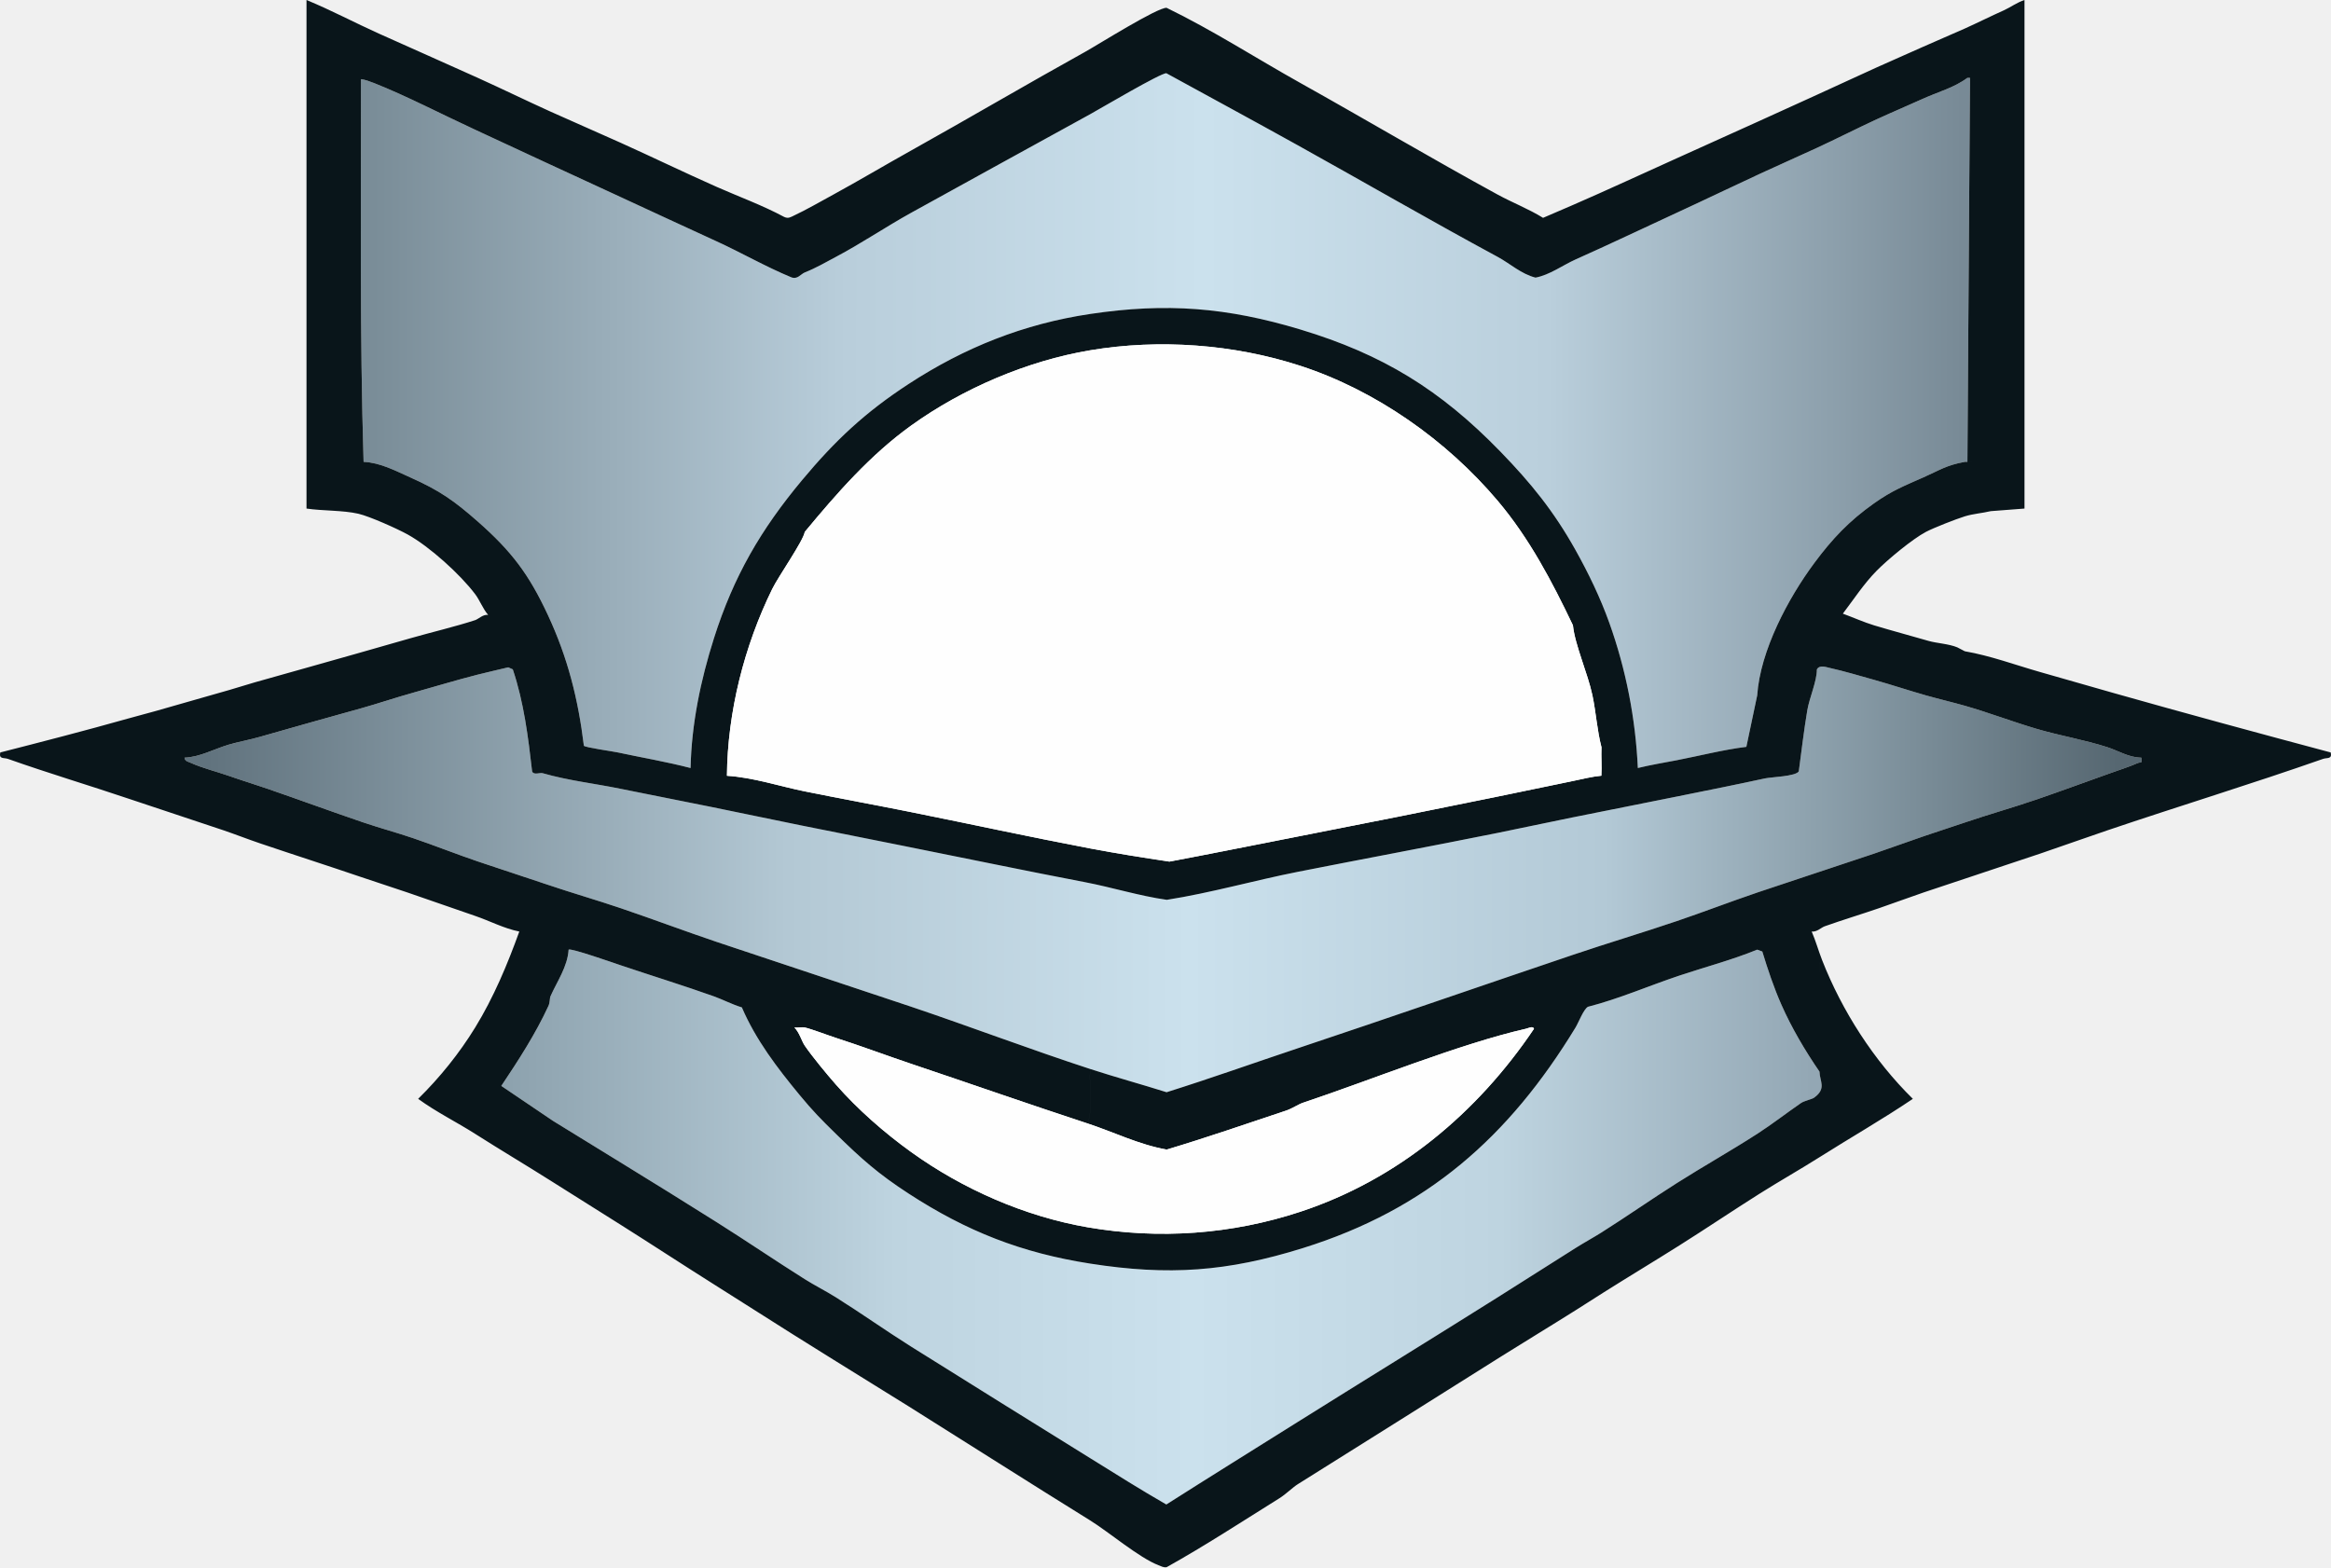
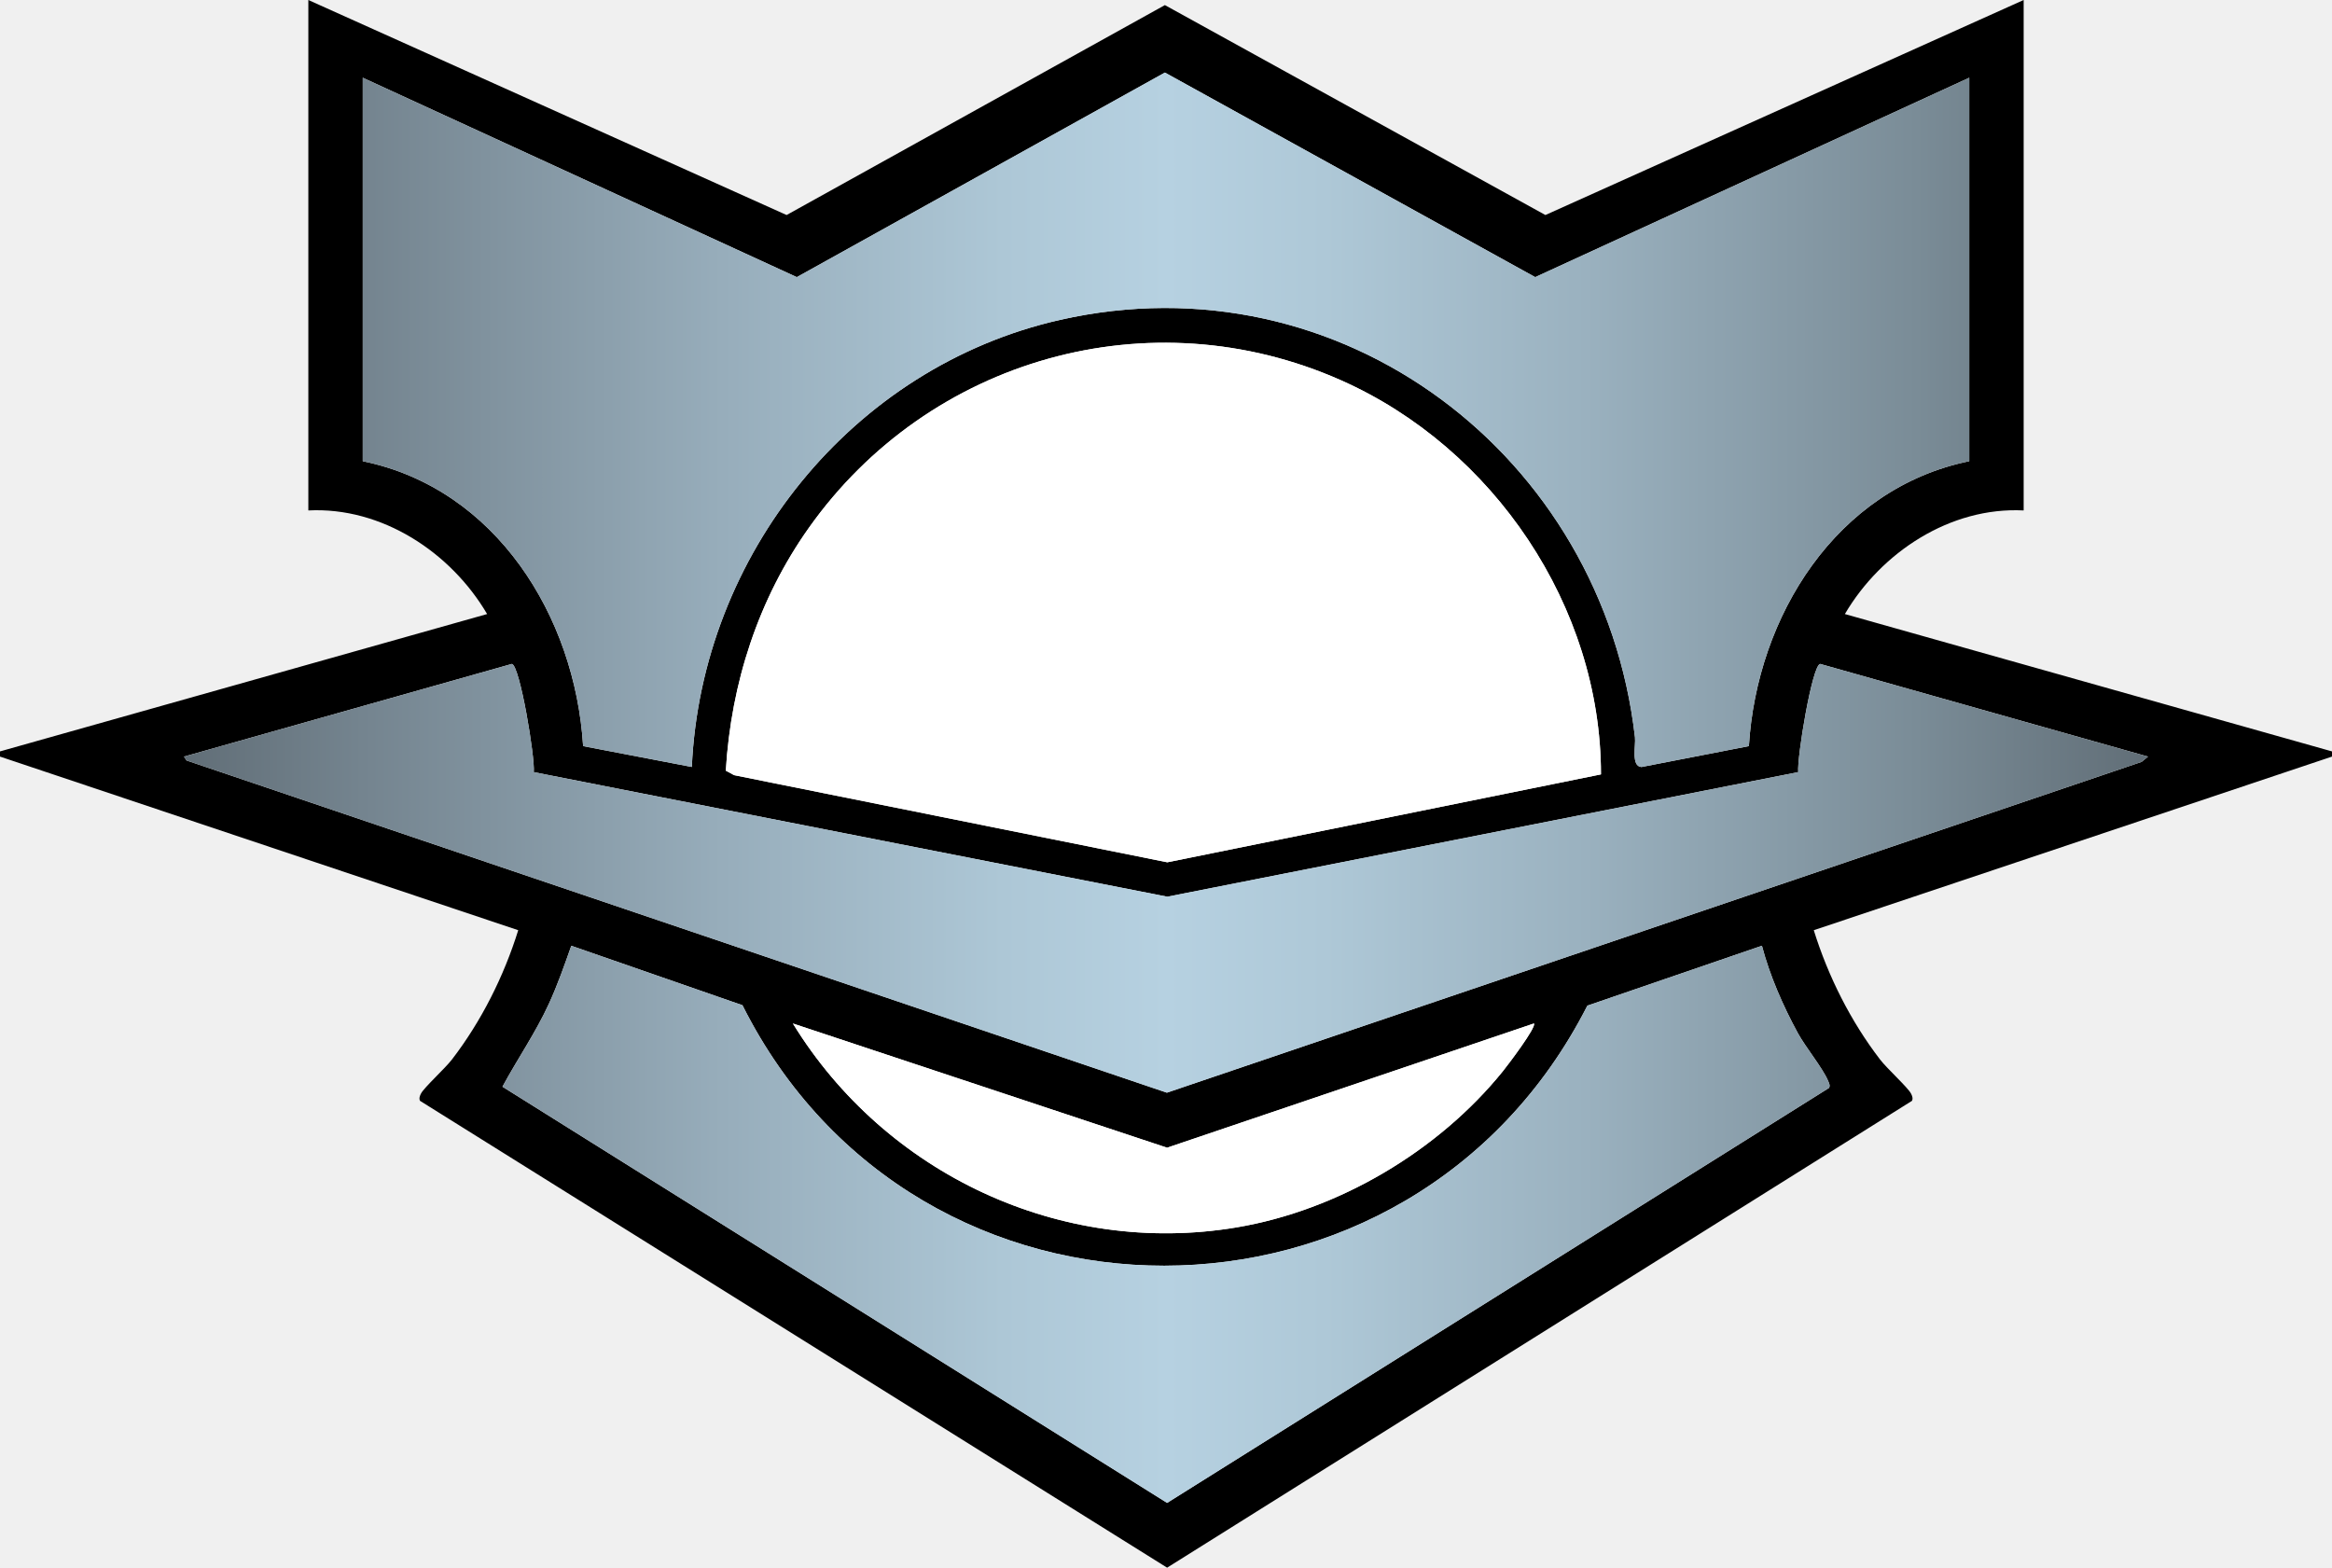
- <svg xmlns="http://www.w3.org/2000/svg" id="Layer_1" width="215.57" height="144.97" viewBox="0 0 215.57 144.97">
+ <svg xmlns="http://www.w3.org/2000/svg" id="Layer_1" width="216" height="145.208" viewBox="0 0 216 145.208">
  <defs>
-     <style>.cls-1{fill:url(#linear-gradient-2);}.cls-2{fill:url(#linear-gradient-3);}.cls-3{fill:#09151a;}.cls-4{fill:#fefefe;}.cls-5{fill:url(#linear-gradient);}</style>
-     <linearGradient id="linear-gradient" x1="506.508" y1="-1832.121" x2="1242.507" y2="-1832.289" gradientTransform="translate(-102.3632 -358.3952) scale(.24 -.24)" gradientUnits="userSpaceOnUse">
-       <stop offset="0" stop-color="#61737e" />
-       <stop offset=".303" stop-color="#b3c8d4" />
-       <stop offset=".514" stop-color="#cbe1ed" />
-       <stop offset=".731" stop-color="#b3c9d6" />
-       <stop offset="1" stop-color="#566771" />
-     </linearGradient>
-     <linearGradient id="linear-gradient-2" x1="1124.631" y1="-1966.146" x2="622.631" y2="-1966.149" gradientTransform="translate(-102.3632 -358.3952) scale(.24 -.24)" gradientUnits="userSpaceOnUse">
-       <stop offset="0" stop-color="#93a7b4" />
-       <stop offset=".239" stop-color="#bed4e0" />
-       <stop offset=".476" stop-color="#cbe1ed" />
-       <stop offset=".703" stop-color="#bed4e0" />
-       <stop offset="1" stop-color="#8da2ae" />
-     </linearGradient>
-     <linearGradient id="linear-gradient-3" x1="567.571" y1="-1655.391" x2="1182.571" y2="-1655.485" gradientTransform="translate(-102.3632 -358.3952) scale(.24 -.24)" gradientUnits="userSpaceOnUse">
-       <stop offset="0" stop-color="#798c97" />
-       <stop offset=".301" stop-color="#b9cedb" />
-       <stop offset=".525" stop-color="#cbe1ed" />
-       <stop offset=".74" stop-color="#bacfdc" />
-       <stop offset="1" stop-color="#788a96" />
+     <style>.cls-1{fill:#fff;}.cls-2{fill:url(#linear-gradient);}</style>
+     <linearGradient id="linear-gradient" x1="17.04" y1="72.965" x2="198.96" y2="72.965" gradientUnits="userSpaceOnUse">
+       <stop offset="0" stop-color="#616e77" />
+       <stop offset=".091" stop-color="#74848f" />
+       <stop offset=".274" stop-color="#97adbb" />
+       <stop offset=".417" stop-color="#adc7d6" />
+       <stop offset=".5" stop-color="#b6d1e1" />
+       <stop offset=".581" stop-color="#aec8d7" />
+       <stop offset=".714" stop-color="#9ab1bf" />
+       <stop offset=".882" stop-color="#7a8c97" />
+       <stop offset="1" stop-color="#616e77" />
    </linearGradient>
  </defs>
-   <path class="cls-5" d="M44.185,62.4c.934-.237,1.878-.447,2.817-.674l.421.187c1.027,3.057,1.423,6.26,1.789,9.453.173.354.708.078.973.154,2.398.687,4.777.945,7.2,1.44,2.795.571,5.604,1.111,8.4,1.68,2.716.553,5.439,1.128,8.16,1.68,3.197.648,6.397,1.282,9.6,1.92,5.602,1.116,11.183,2.285,16.8,3.36,2.513.481,5.013,1.27,7.56,1.631,4.08-.641,8.082-1.794,12.12-2.591,6.156-1.216,12.329-2.359,18.48-3.6,2.32-.468,4.643-.973,6.96-1.44,3.196-.644,6.405-1.275,9.6-1.92,2.731-.551,5.438-1.088,8.16-1.68.597-.13,2.837-.182,3.126-.649.249-1.884.473-3.764.785-5.64.191-1.149.896-2.713.889-3.791.235-.445.841-.215,1.21-.133,1.251.277,2.806.738,4.07,1.093,1.596.448,3.196.984,4.8,1.44,1.193.339,2.414.622,3.6.96,2.245.64,4.487,1.507,6.72,2.16,2.121.621,4.362.992,6.48,1.68,1.019.331,1.969.952,3.12.962.096.614-.054.373-.337.501-.675.305-1.795.67-2.543.937-2.227.794-4.494,1.632-6.72,2.4-2.211.763-4.498,1.402-6.72,2.16-1.194.407-2.405.793-3.6,1.2-1.603.546-3.198,1.135-4.8,1.68-1.673.569-3.366,1.111-5.04,1.68-1.913.65-3.846,1.27-5.76,1.92-2.483.843-4.991,1.809-7.44,2.64-3.132,1.063-6.422,2.046-9.6,3.12-8.481,2.866-16.949,5.805-25.44,8.64-4.045,1.35-8.068,2.788-12.14,4.068-2.339-.737-4.732-1.389-7.06-2.148-5.538-1.806-11.033-3.897-16.56-5.76-2.394-.807-4.806-1.592-7.2-2.4-.956-.323-1.924-.637-2.88-.96-2.634-.889-5.287-1.75-7.92-2.64-2.962-1.001-5.916-2.114-8.88-3.12-2.22-.753-4.501-1.407-6.72-2.16-2.154-.731-4.328-1.429-6.48-2.16-2.001-.679-3.994-1.478-6-2.16-1.508-.512-3.062-.931-4.56-1.44-2.961-1.007-5.921-2.099-8.88-3.12-1.19-.411-2.414-.783-3.6-1.2-1.071-.376-2.519-.744-3.488-1.192-.238-.11-.564-.139-.592-.485,1.43-.057,2.733-.803,4.08-1.202.866-.257,1.946-.45,2.88-.72,3.111-.901,6.242-1.764,9.36-2.64,1.607-.451,3.199-.995,4.8-1.44,1.989-.553,4.007-1.174,6-1.68h-0Z" />
-   <path class="cls-1" d="M57.385,89.28c2.856.963,5.809,1.87,8.64,2.88.828.296,1.71.764,2.581,1.02,1.304,3.022,3.266,5.585,5.339,8.1,1.236,1.499,2.012,2.281,3.36,3.6,2.366,2.316,3.9,3.687,6.72,5.52,5.375,3.494,10.431,5.486,16.8,6.48,7.256,1.133,12.672.75,19.68-1.44,11.457-3.58,19.03-10.27,25.2-20.4.282-.463.738-1.686,1.147-1.915,2.888-.74,5.639-1.946,8.453-2.885,2.395-.799,4.857-1.443,7.2-2.4l.473.174c.499,1.645,1.068,3.341,1.762,4.912.949,2.15,2.203,4.268,3.525,6.195.021.903.666,1.558-.48,2.4-.237.174-.912.289-1.235.512-1.342.927-2.67,1.961-4.045,2.848-2.436,1.572-4.97,2.992-7.44,4.56-2.337,1.483-4.628,3.086-6.96,4.56-.744.47-1.612.942-2.4,1.44-2.391,1.511-4.838,3.074-7.2,4.56-6.14,3.863-12.333,7.667-18.48,11.52-4.055,2.542-8.122,5.074-12.164,7.642-2.377-1.368-4.708-2.835-7.036-4.282-5.517-3.429-11.058-6.866-16.56-10.32-2.334-1.466-4.618-3.089-6.96-4.56-.937-.589-1.954-1.096-2.88-1.68-2.734-1.722-5.423-3.555-8.16-5.28-2.945-1.857-5.914-3.697-8.88-5.52l-6.24-3.84-4.785-3.236c1.591-2.378,3.158-4.796,4.359-7.401.152-.329.11-.71.186-.883.607-1.375,1.579-2.724,1.681-4.321.186-.168,4.191,1.236,4.799,1.441Z" />
-   <path class="cls-2" d="M120.025,13.44c6.167,3.426,12.267,6.964,18.48,10.32,1.157.625,2.171,1.581,3.498,1.918,1.307-.241,2.542-1.161,3.702-1.678,3.148-1.402,6.236-2.881,9.36-4.32,2.568-1.183,5.119-2.416,7.68-3.6,1.75-.809,3.527-1.592,5.28-2.4,1.847-.852,3.691-1.798,5.52-2.64,1.384-.637,2.897-1.278,4.32-1.92,1.363-.615,2.86-1.012,4.08-1.92h.24l-.24,35.52c-.078.014-.163-.014-.24,0-1.717.312-2.35.78-3.84,1.44-1.796.796-2.887,1.215-4.56,2.4-2.306,1.633-3.848,3.267-5.52,5.52-2.42,3.261-4.998,8.104-5.28,12.24l-1.002,4.76c-2.17.271-4.296.826-6.438,1.24-1.199.232-2.411.429-3.598.719-.213-4.586-1.096-9.123-2.642-13.439-.829-2.316-1.923-4.582-3.12-6.72-2.015-3.599-4.12-6.194-6.96-9.12-5.538-5.706-10.882-8.988-18.48-11.28-6.783-2.046-12.378-2.494-19.44-1.44-6.149.917-11.625,3.101-16.8,6.48-4.032,2.633-6.783,5.216-9.84,8.88-3.826,4.586-6.332,8.887-8.16,14.64-1.231,3.875-2.071,7.913-2.162,12-2.213-.576-4.482-.959-6.718-1.44-.512-.11-3.033-.46-3.148-.62-.529-4.338-1.497-8.159-3.332-12.1-1.76-3.782-3.372-5.903-6.48-8.64-2.182-1.921-3.53-2.871-6.24-4.08-1.374-.613-2.776-1.368-4.32-1.44-.362-11.745-.228-23.601-.241-35.399.343.035.867.227,1.201.359,2.968,1.172,6.386,2.949,9.36,4.32,2.238,1.032,4.481,2.085,6.72,3.12,2.077.96,4.16,1.922,6.24,2.88,3.12,1.437,6.232,2.893,9.36,4.32,2.311,1.054,4.543,2.35,6.902,3.324.578.242.889-.296,1.258-.444,1.077-.43,1.875-.908,2.88-1.44,2.37-1.256,4.624-2.786,6.96-4.08,5.485-3.039,11.049-6.083,16.56-9.12.968-.533,6.534-3.83,7.041-3.786,4.052,2.22,8.122,4.423,12.159,6.666Z" />
-   <path class="cls-3" d="M195.385,64.08c6.699,1.897,13.433,3.725,20.16,5.52.14.648-.329.461-.712.596-6.604,2.317-13.304,4.36-19.928,6.604.127-1.722-.284-3.628.24-5.28.748-.267,1.868-.632,2.543-.937.283-.128.433.114.337-.501-1.151-.01-2.102-.631-3.12-.962.034-1.399-.047-2.81-0-4.211.015-.462-.245-.963.48-.829ZM50.665,81.84c-.322,3.356-.558,7.024.24,10.32-.076.172-.034.554-.186.883-1.202,2.605-2.769,5.023-4.359,7.401l4.785,3.236c-.146,1.783.309,3.815-.24,5.52-2.269-1.435-4.662-2.856-6.96-4.32v-9.84c1.706-2.779,2.976-5.815,4.081-8.876-1.421-.282-2.73-.983-4.081-1.444.548-1.538.096-3.42.24-5.04,2.152.731,4.326,1.429,6.48,2.16ZM120.025,137.28c-.479.299-1.097.923-1.7,1.3-3.458,2.157-6.875,4.393-10.436,6.38-.285.05-.506-.089-.755-.184-1.765-.671-4.575-3.059-6.309-4.136v-5.76c2.328,1.447,4.659,2.915,7.036,4.282,4.041-2.568,8.109-5.1,12.164-7.642v5.76ZM138.505,120c.146,1.783-.309,3.815.24,5.52-6.212,3.903-12.479,7.859-18.72,11.76v-5.76c6.147-3.853,12.34-7.657,18.48-11.52ZM100.825,134.88v5.76c-5.62-3.488-11.233-7.065-16.8-10.56.549-1.705.094-3.737.24-5.52,5.502,3.454,11.043,6.891,16.56,10.32ZM168.265,107.04c-.725.134-.465-.367-.48-.829-.052-1.56.038-3.133 0-4.691,1.146-.842.501-1.497.48-2.4-.068-2.987-.035-6.013-.004-9.003.004-.405-.153-1.067.244-1.317,1.838,4.701,4.795,9.308,8.395,12.84-2.814,1.899-5.77,3.588-8.635,5.4ZM168.265,80.64c.04,1.398-.055,2.811-0,4.211.018.462-.247.963.48.829-.331.118-.717.543-1.201.484.372.855.622,1.77.961,2.636-.398.25-.24.911-.244,1.317-.031,2.991-.064,6.016.004,9.003-1.323-1.926-2.576-4.045-3.525-6.195-.693-1.571-1.262-3.266-1.762-4.912l-.473-.174v-5.28c1.914-.65,3.847-1.27,5.76-1.92h0ZM21.145,63.84v5.04c-1.347.4-2.65,1.146-4.08,1.202.029.346.354.375.592.485.968.448,2.417.816,3.488,1.192-.04,1.398.055,2.811 0,4.211-.018.462.247.963-.48.829-1.914-.649-3.845-1.27-5.76-1.92-.068-2.756.092-5.533 0-8.291-.015-.462.245-.963-.48-.829,2.204-.626,4.488-1.286,6.72-1.92ZM66.265,113.04c-.146,1.864.309,3.972-.24,5.76-2.885-1.818-5.78-3.717-8.64-5.52v-5.76c2.966,1.823,5.935,3.663,8.88,5.52ZM33.625,76.08c-.144,1.62.308,3.502-.24,5.04-3.107-1.059-6.249-2.065-9.36-3.12.727.134.462-.367.48-.829.056-1.404-.189-2.856.24-4.211,2.959,1.021,5.919,2.113,8.88,3.12ZM11.785,66.48c.55,2.366.091,5.007.24,7.44-3.749-1.267-7.555-2.402-11.288-3.724-.382-.135-.852.053-.712-.596,3.922-1.004,7.865-2.02,11.76-3.12ZM74.425,118.32c-.57,1.357.011,3.115-.239,4.44-.115.61-.427.635-.961.6-2.403-1.512-4.8-3.047-7.2-4.56.549-1.788.094-3.896.24-5.76,2.737,1.725,5.426,3.558,8.16,5.28ZM162.505,104.88c.146,1.783-.309,3.815.24,5.52-2.464,1.555-4.949,3.23-7.44,4.8-.549-1.788-.094-3.896-.24-5.76,2.47-1.568,5.004-2.988,7.44-4.56ZM145.705,115.44c-.383,1.737-.415,4.027,0,5.76-2.31,1.456-4.651,2.869-6.96,4.32-.549-1.705-.094-3.737-.24-5.52,2.362-1.486,4.809-3.049,7.2-4.56h0ZM84.265,124.56c-.146,1.783.309,3.815-.24,5.52-2.309-1.45-4.649-2.868-6.96-4.32.549-1.788.094-3.896.24-5.76,2.342,1.471,4.626,3.094,6.96,4.56ZM155.305,115.2c-2.308,1.455-4.654,2.867-6.96,4.32-.549-1.705-.094-3.737-.24-5.52,2.332-1.474,4.623-3.077,6.96-4.56.146,1.864-.309,3.972.24,5.76ZM57.385,107.52v5.76c-2.121-1.337-4.334-2.723-6.48-4.08.549-1.705.094-3.737.24-5.52l6.24,3.84ZM188.425,73.92c.144,1.62-.308,3.502.24,5.04-2.153.732-4.33,1.427-6.48,2.16-.727.134-.462-.367-.48-.829-.055-1.4.04-2.813 0-4.211,2.222-.758,4.509-1.397,6.72-2.16h-0ZM195.145,71.52c-.524,1.652-.113,3.558-.24,5.28-2.078.704-4.155,1.451-6.24,2.16-.548-1.538-.096-3.42-.24-5.04,2.226-.768,4.493-1.606,6.72-2.4h0ZM44.185,79.68c-.144,1.62.308,3.502-.24,5.04-2.075-.708-4.181-1.457-6.24-2.16.727.134.462-.367.48-.829.055-1.4-.04-2.813-0-4.211,2.006.682,3.999,1.481,6,2.16ZM167.785,101.52c.038,1.558-.052,3.131-0,4.691.015.462-.245.963.48.829-1.815,1.147-3.74,2.236-5.52,3.36-.549-1.705-.094-3.737-.24-5.52,1.375-.888,2.703-1.921,4.045-2.848.323-.223.998-.338,1.235-.512h0ZM43.945,104.88c-1.731-1.103-3.609-2.023-5.275-3.24,2.004-1.971,3.805-4.205,5.275-6.6,0,0,0,9.84,0,9.84ZM173.305,78.96c.04,1.398-.055,2.811-0,4.211.018.462-.247.963.48.829-1.665.573-3.391,1.093-5.04,1.68-.727.134-.462-.367-.48-.829-.055-1.4.04-2.813 0-4.211,1.674-.569,3.367-1.111,5.04-1.68ZM14.425,65.76c.725-.134.465.367.48.829.092,2.757-.068,5.535-0,8.291-.954-.324-1.924-.637-2.88-.96-.149-2.433.31-5.074-.24-7.44.876-.248,1.769-.473,2.64-.72ZM178.105,77.28c-.524,1.652-.113,3.558-.24,5.28-1.337.457-2.729.975-4.08,1.44-.727.134-.462-.367-.48-.829-.055-1.4.04-2.813 0-4.211,1.602-.545,3.197-1.134,4.8-1.68ZM38.185,77.52c-.04,1.398.055,2.811 0,4.211-.018.462.247.963-.48.829-1.432-.489-2.885-.951-4.32-1.44.548-1.538.096-3.42.24-5.04,1.498.509,3.052.928,4.56,1.44ZM181.705,76.08c.04,1.398-.055,2.811-0,4.211.018.462-.247.963.48.829-1.435.489-2.888.951-4.32,1.44.127-1.722-.284-3.628.24-5.28,1.195-.407,2.406-.793,3.6-1.2ZM77.305,120c-.146,1.864.309,3.972-.24,5.76-1.276-.801-2.564-1.598-3.84-2.4.534.036.846.01.961-.6.25-1.325-.331-3.084.239-4.44.926.584,1.943,1.091,2.88,1.68ZM24.745,72.96c-.429,1.355-.184,2.807-.24,4.211-.018.462.247.963-.48.829-1.126-.382-2.245-.822-3.36-1.2.727.134.462-.367.48-.829.055-1.4-.04-2.813-0-4.211,1.186.417,2.41.789,3.6,1.2ZM148.105,114c.146,1.783-.309,3.815.24,5.52-.879.554-1.758,1.124-2.64,1.68-.415-1.733-.383-4.023,0-5.76.788-.498,1.656-.97,2.4-1.44ZM35.065,3.12c-.035,1.238.049,2.491 0,3.731-.018.462.247.963-.48.829-.334-.132-.858-.324-1.201-.359.013,11.798-.12,23.654.241,35.399.04,1.307.044,2.662 0,3.971-.015.462.245.963-.48.829-1.431-.33-3.306-.258-4.8-.48V0c2.284.94,4.47,2.109,6.72,3.12ZM185.305.96l.242,46.081c-.614-.196-1.049.145-1.442.239-.792.189-1.627.24-2.4.48v-5.04c.077-.014.162.014.24,0,.172-.03.513.124.485-.146l-.245-35.374h-.24c-.547-1.37-.098-3.103-.24-4.56,1.198-.54,2.387-1.139,3.6-1.68h-0ZM120.265,7.68c-.549,1.788-.094,3.896-.24,5.76-4.037-2.243-8.107-4.446-12.159-6.666-.506-.044-6.073,3.253-7.041,3.786-.04-1.638.055-3.291 0-4.931-.015-.462.245-.963-.48-.829,1.211-.672,6.695-4.124,7.541-4.077,4.264,2.07,8.253,4.651,12.379,6.957ZM138.505,18v5.76c-6.213-3.356-12.313-6.894-18.48-10.32.146-1.864-.309-3.972.24-5.76,6.078,3.396,12.174,7.009,18.24,10.32ZM100.345,4.8c.725-.134.465.367.48.829.055,1.64-.04,3.293-0,4.931-5.511,3.037-11.075,6.081-16.56,9.12v-5.76c5.375-3.001,10.693-6.129,16.08-9.12ZM50.665,56.88l-.48,14.64c-.265-.076-.8.2-.973-.154-.366-3.193-.762-6.396-1.789-9.453l-.421-.187c-.939.228-1.883.437-2.817.674-.144-1.62.308-3.502-.24-5.04.315-.104.725-.553,1.199-.483-.483-.556-.772-1.351-1.199-1.917.55-2.119.092-4.531.24-6.72,3.108,2.737,4.72,4.858,6.48,8.64ZM185.305.96c.573-.255,1.269-.757,1.92-.96v47.04l-3.12.24c.393-.094.828-.435,1.442-.239,0,0-.242-46.081-.242-46.081ZM173.545,52.8c-1.18,1.2-2.104,2.626-3.119,3.961.896.328,1.987.81,2.879,1.079v5.04c-1.264-.355-2.82-.816-4.07-1.093-.369-.082-.975-.312-1.21.133-0-.043-.262-.37-.258-.812.032-3.01.013-6.022.018-9.028,1.672-2.253,3.214-3.887,5.52-5.52.147,2.027-.31,4.286.24,6.24h-0ZM32.905,60.48c.839-.029.663-.148.721.588.106,1.35.107,3.159-.241,4.452-3.118.876-6.249,1.739-9.36,2.64-.034-1.399.047-2.81 0-4.211-.015-.462.245-.963-.48-.829,3.113-.887,6.248-1.748,9.36-2.64ZM155.065,14.64v5.04c-3.124,1.439-6.212,2.918-9.36,4.32-.548-1.538-.096-3.42-.24-5.04,3.209-1.393,6.408-2.883,9.6-4.32ZM66.265,17.28v5.04c-3.128-1.427-6.24-2.883-9.36-4.32.727.134.462-.367.48-.829.052-1.32-.038-2.653-0-3.971,2.964,1.336,5.912,2.765,8.88,4.08ZM44.185,7.2c-.143,1.538.308,3.346-.24,4.8-2.974-1.371-6.392-3.148-9.36-4.32.727.134.462-.367.48-.829.049-1.24-.035-2.493-0-3.731,3.036,1.364,6.087,2.71,9.12,4.08ZM73.465,19.92c.593-.134.646.454.696.857.179,1.445-.266,3.05.264,4.423-.37.148-.68.685-1.258.444-2.359-.974-4.59-2.269-6.902-3.324v-5.04c2.079.921,4.232,1.7,6.243,2.779.401.196.623.016.957-.139ZM84.265,13.92v5.76c-2.336,1.294-4.59,2.824-6.96,4.08-.146-1.864.309-3.972-.24-5.76,2.349-1.284,4.813-2.747,7.2-4.08ZM145.465,18.96c.144,1.62-.308,3.502.24,5.04-1.16.517-2.395,1.437-3.702,1.678-1.327-.336-2.342-1.293-3.498-1.918v-5.76c1.355.74,2.871,1.326,4.197,2.15.922-.392,1.846-.792,2.763-1.19h0ZM162.505,11.28c.143,1.538-.308,3.346.24,4.8-2.561,1.184-5.112,2.417-7.68,3.6v-5.04c2.477-1.115,4.963-2.241,7.44-3.36h-0ZM44.185,48.24c-.148,2.189.31,4.601-.24,6.72-1.399-1.853-4.214-4.396-6.24-5.52.725.134.465-.367.48-.829.047-1.415.152-3.112-.24-4.451,2.71,1.209,4.058,2.159,6.24,4.08ZM188.665,62.16c-.549,1.622-.095,3.579-.24,5.28-2.233-.653-4.475-1.52-6.72-2.16v-5.04c2.384.413,4.649,1.261,6.96,1.92ZM44.185,7.2c2.248,1.016,4.486,2.111,6.72,3.12.386,1.179.289,2.715.24,3.971-.018.462.247.963-.48.829-2.239-1.035-4.482-2.088-6.72-3.12.548-1.454.097-3.262.24-4.8ZM195.385,64.08c-.725-.134-.465.367-.48.829-.047,1.401.034,2.812 0,4.211-2.118-.688-4.359-1.059-6.48-1.68.145-1.701-.309-3.658.24-5.28,2.237.638,4.486,1.287,6.72,1.92h-0ZM57.385,13.2c-.037,1.318.052,2.651 0,3.971-.018.462.247.963-.48.829-2.08-.958-4.163-1.92-6.24-2.88.727.134.462-.367.48-.829.049-1.256.146-2.792-.24-3.971,2.15.971,4.328,1.91,6.48,2.88ZM43.945,57.36c.548,1.538.096,3.42.24,5.04-1.993.506-4.011,1.127-6,1.68-.144-1.62.308-3.502-.24-5.04,1.907-.549,4.189-1.084,6-1.68ZM173.545,6.24c-.373,1.407-.425,3.381,0,4.8-1.829.842-3.673,1.788-5.52,2.64-.548-1.454-.097-3.262-.24-4.8,1.92-.869,3.836-1.771,5.76-2.64h0ZM177.865,44.16c.144,1.62-.308,3.502.24,5.04-1.243.656-3.542,2.564-4.56,3.6-.55-1.954-.093-4.213-.24-6.24,1.673-1.185,2.764-1.604,4.56-2.4ZM167.785,8.88c.143,1.538-.308,3.346.24,4.8-1.753.808-3.53,1.591-5.28,2.4-.548-1.454-.097-3.262-.24-4.8,1.758-.794,3.521-1.604,5.28-2.4ZM37.945,59.04c.548,1.538.096,3.42.24,5.04-1.601.445-3.193.989-4.8,1.44.347-1.293.347-3.101.241-4.452-.058-.737.119-.618-.721-.588,1.675-.48,3.364-.957,5.04-1.44ZM37.945,44.16c.392,1.339.287,3.035.24,4.451-.015.462.245.963-.48.829-.981-.544-3.538-1.684-4.56-1.92.725.134.465-.368.48-.829.044-1.309.04-2.664-0-3.971,1.544.072,2.946.827,4.32,1.44ZM178.345,59.28c-.725-.134-.465.367-.48.829-.044,1.339-.152,2.95.24,4.211-1.604-.456-3.204-.992-4.8-1.44v-5.04c1.642.495,3.408.967,5.04,1.44h0ZM177.865,4.32v4.8c-1.423.642-2.936,1.283-4.32,1.92-.425-1.419-.373-3.393,0-4.8,1.434-.648,2.887-1.273,4.32-1.92ZM181.705,42.72v5.04c-.813.252-2.868,1.054-3.6,1.44-.548-1.538-.096-3.42-.24-5.04,1.49-.66,2.123-1.128,3.84-1.44h0ZM178.345,59.28c.762.221,1.857.267,2.657.594l.703.366v5.04c-1.186-.338-2.407-.621-3.6-.96-.392-1.261-.284-2.872-.24-4.211.015-.462-.245-.963.48-.829ZM181.705,2.64c.142,1.457-.307,3.19.24,4.56-1.22.908-2.717,1.305-4.08,1.92v-4.8c1.272-.574,2.574-1.109,3.84-1.68ZM77.065,18c.549,1.788.094,3.896.24,5.76-1.005.532-1.803,1.01-2.88,1.44-.53-1.373-.085-2.978-.264-4.423-.05-.403-.103-.991-.696-.857,1.007-.466,2.561-1.352,3.6-1.92ZM23.545,63.12c.725-.134.465.367.48.829.047,1.401-.034,2.812-0,4.211-.934.271-2.014.463-2.88.72v-5.04c.79-.224,1.595-.491,2.4-.72ZM57.385,84v5.28c-.608-.205-4.613-1.609-4.799-1.441-.103,1.597-1.074,2.946-1.681,4.321-.798-3.296-.562-6.964-.24-10.32,2.219.753,4.5,1.407,6.72,2.16ZM162.505,87.84c-2.343.957-4.805,1.601-7.2,2.4-.548-1.538-.096-3.42-.24-5.04,2.449-.831,4.957-1.797,7.44-2.64v5.28ZM182.185,7.2l.245,35.374c.029.27-.312.115-.485.146,0,0,.24-35.52.24-35.52ZM50.665,56.88c1.835,3.941,2.803,7.762,3.332,12.1.115.16,2.636.51,3.148.62.476,1.02.153,2.256.24,3.36-2.423-.495-4.802-.753-7.2-1.44,0,0,.48-14.64.48-14.64ZM168.025,61.92c.007,1.078-.698,2.641-.889,3.791-.312,1.876-.535,3.757-.785,5.64-.289.467-2.53.519-3.126.649-.839.029-.663.149-.721-.588-.157-2.003-.137-5.079.001-7.092.282-4.136,2.86-8.979,5.28-12.24-.005,3.007.014,6.019-.018,9.028-.005.441.257.769.258.812h0ZM145.705,95.04c-6.17,10.13-13.743,16.82-25.2,20.4l-.48.002c.085-1.104-.235-2.342.24-3.362,9.008-2.974,16.348-9.124,21.599-16.921-.094-.295-.515-.056-.727-.007-6.142,1.398-14.392,4.763-20.632,6.848-.727.134-.462-.367-.48-.829-.055-1.4.04-2.813 0-4.211,8.491-2.835,16.959-5.774,25.44-8.64.148,2.189-.31,4.601.24,6.72h-0ZM120.025,96.96c.04,1.398-.055,2.811-0,4.211.018.462-.247.963.48.829-.445.149-1.004.539-1.557.724-3.675,1.226-7.337,2.495-11.05,3.608-2.549-.447-4.886-1.615-7.312-2.412.548-1.538.096-3.42.24-5.04,2.328.759,4.721,1.411,7.06,2.148,4.072-1.28,8.096-2.717,12.14-4.068h0ZM74.425,49.2c-.134.832-2.438,4.115-3.007,5.273-2.591,5.278-4.139,11.389-4.191,17.285,2.459.158,4.809.958,7.198,1.442l-0,3.122-.48-.002c-2.721-.552-5.444-1.127-8.16-1.68.727.134.462-.367.48-.829.173-4.374.05-9.056.004-13.454-.004-.406.153-1.068-.244-1.317,1.828-5.753,4.334-10.054,8.16-14.64.398.25.239.911.244,1.317.012.996.14,2.586-.004,3.483ZM100.825,98.88c-.144,1.62.308,3.502-.24,5.04-5.46-1.794-10.877-3.69-16.32-5.52v-5.28c5.527,1.863,11.022,3.954,16.56,5.76ZM120.505,77.28c-.977.561-.284,2.315-.48,3.36-4.038.798-8.04,1.95-12.12,2.591-2.547-.361-5.047-1.15-7.56-1.631l.48.002 0-3.122c2.418.459,4.882.849,7.321,1.216,4.126-.775,8.241-1.614,12.359-2.416ZM74.185,89.76c.524,1.652.113,3.558.24,5.28-.271-.06-.66.039-.96.002.46.441.671,1.256.96,1.678-.035,1.238.049,2.491 0,3.731-.018.462.247.963-.48.829-2.074-2.514-4.035-5.077-5.339-8.1-.871-.257-1.752-.725-2.581-1.02.548-1.538.096-3.42.24-5.04,2.633.89,5.286,1.751,7.92,2.64ZM138.505,73.68v3.36c-6.151,1.241-12.324,2.384-18.48,3.6.196-1.045-.497-2.799.48-3.36,5.998-1.167,12.013-2.374,18-3.6h-0ZM148.825,57.6c1.545,4.317,2.429,8.854,2.642,13.439,1.187-.29,2.399-.487,3.598-.719v3.36c-3.195.645-6.404,1.276-9.6,1.92v-3.36c.87-.179,1.742-.405,2.629-.49.053-.872-.027-1.758.011-2.63.059-1.331.451-1.422.499-1.784.305-2.324-.049-5.915-.023-8.42.004-.406-.153-1.067.244-1.317ZM100.825,78.48l-0,3.122-.48-.002c-5.617-1.075-11.198-2.244-16.8-3.36l.721.001-.001-3.121c5.509,1.108,11.048,2.313,16.56,3.36ZM155.065,85.2c.144,1.62-.308,3.502.24,5.04-2.814.939-5.565,2.146-8.453,2.885-.409.229-.865,1.451-1.147,1.915-.55-2.119-.092-4.531-.24-6.72,3.178-1.074,6.468-2.057,9.6-3.12h-0ZM66.025,59.04c.397.249.24.911.244,1.317.046,4.398.169,9.081-.004,13.454-.018.463.247.963-.48.829-2.796-.569-5.605-1.109-8.4-1.68-.087-1.104.236-2.34-.24-3.36,2.235.481,4.504.864,6.718,1.44.091-4.087.931-8.125,2.162-12ZM66.265,87.12c-.144,1.62.308,3.502-.24,5.04-2.831-1.01-5.784-1.917-8.64-2.88v-5.28c2.964,1.006,5.918,2.119,8.88,3.12ZM84.265,93.12v5.28c-2.316-.779-4.645-1.655-6.96-2.4-.127-1.722.284-3.628-.24-5.28,2.394.808,4.806,1.593,7.2,2.4ZM84.265,75.12l.001,3.121-.721-.001c-3.203-.638-6.403-1.272-9.6-1.92l.48.002 0-3.122c3.269.663,6.568,1.262,9.84,1.92ZM162.505,64.32c-.138,2.013-.158,5.089-.001,7.092.058.737-.118.618.721.588-2.722.592-5.429,1.129-8.16,1.68v-3.36c2.142-.414,4.267-.969,6.438-1.24l1.002-4.76ZM145.465,72.24v3.36c-2.317.467-4.64.972-6.96,1.44v-3.36c2.315-.474,4.643-.962,6.96-1.44ZM77.065,90.72c.524,1.652.113,3.558.24,5.28-.773-.249-2.263-.824-2.88-.96-.127-1.722.284-3.628-.24-5.28.956.323,1.924.637,2.88.96ZM120.265,112.08c-.475,1.02-.155,2.258-.24,3.362l.48-.002c-7.008,2.19-12.424,2.573-19.68,1.44-.087-1.104.236-2.34-.24-3.36,6.606,1.14,13.317.66,19.68-1.44ZM100.585,113.52c.476,1.02.153,2.256.24,3.36-6.369-.994-11.425-2.986-16.8-6.48.542-1.084.105-2.618.24-3.84,4.761,3.427,10.515,5.958,16.32,6.96ZM84.265,106.56c-.135,1.222.302,2.756-.24,3.84-2.82-1.833-4.354-3.204-6.72-5.52v-4.56c2.028,2.309,4.462,4.442,6.96,6.24ZM77.305,100.32v4.56c-1.348-1.319-2.124-2.101-3.36-3.6.727.134.462-.367.48-.829.049-1.24-.035-2.493-0-3.731.706,1.03,2.035,2.638,2.88,3.6ZM138.745,41.76c-.547,1.37-.098,3.103-.24,4.56-4.714-5.584-11.262-10.206-18.24-12.48-.343-.92-.45-2.464,0-3.36,7.598,2.292,12.942,5.574,18.48,11.28ZM120.265,30.48c-.45.896-.343,2.44,0,3.36-6.163-2.008-13.045-2.51-19.44-1.44v-3.36c7.062-1.054,12.657-.606,19.44,1.44ZM100.825,29.04v3.36c-5.814.973-11.79,3.532-16.56,6.96-.135-1.222.302-2.756-.24-3.84,5.175-3.379,10.651-5.563,16.8-6.48ZM84.265,39.36c-3.791,2.725-6.88,6.268-9.84,9.84.144-.897.016-2.488.004-3.483-.005-.406.154-1.067-.244-1.317,3.057-3.664,5.808-6.247,9.84-8.88.542,1.084.105,2.618.24,3.84ZM145.705,50.88c-.397.249-.24.911-.244,1.317-.018,1.738-.164,3.975.004,5.643-1.941-4.07-4.036-8.056-6.96-11.52.142-1.457-.307-3.19.24-4.56,2.84,2.926,4.945,5.521,6.96,9.12ZM148.825,57.6c-.397.249-.24.911-.244,1.317-.026,2.504.329,6.096.023,8.42-.048.362-.44.452-.499,1.784-.409-1.572-.503-3.206-.838-4.802-.425-2.028-1.617-4.646-1.802-6.478-.168-1.668-.022-3.905-.004-5.643.004-.406-.153-1.067.244-1.317,1.197,2.138,2.291,4.404,3.12,6.72Z" />
-   <path class="cls-4" d="M74.425,95.04c.617.136,2.107.711,2.88.96,2.315.745,4.644,1.621,6.96,2.4,5.443,1.83,10.86,3.726,16.32,5.52,2.426.797,4.763,1.965,7.312,2.412,3.713-1.114,7.375-2.382,11.05-3.608.553-.184,1.112-.575,1.557-.724,6.24-2.086,14.49-5.451,20.632-6.848.212-.048.633-.288.727.007-5.251,7.797-12.591,13.948-21.599,16.921-6.363,2.1-13.074,2.58-19.68,1.44-5.805-1.002-11.559-3.533-16.32-6.96-2.498-1.798-4.932-3.931-6.96-6.24-.845-.962-2.174-2.57-2.88-3.6-.289-.422-.5-1.237-.96-1.678.3.036.689-.062.96-.002v-0Z" />
-   <path class="cls-4" d="M120.265,33.84c6.978,2.274,13.526,6.896,18.24,12.48,2.924,3.464,5.019,7.45,6.96,11.52.185,1.832,1.377,4.45,1.802,6.478.335,1.596.429,3.23.838,4.802-.038.872.042,1.758-.011,2.63-.887.085-1.759.311-2.629.49-2.317.478-4.645.966-6.96,1.44-5.987,1.226-12.002,2.433-18,3.6-4.118.801-8.232,1.641-12.359,2.416-2.439-.366-4.903-.756-7.321-1.216-5.512-1.047-11.051-2.252-16.56-3.36-3.272-.658-6.571-1.257-9.84-1.92-2.389-.484-4.739-1.284-7.198-1.442.052-5.896,1.6-12.007,4.191-17.285.569-1.159,2.873-4.441,3.007-5.273,2.96-3.572,6.049-7.115,9.84-9.84,4.77-3.428,10.746-5.987,16.56-6.96,6.395-1.07,13.277-.568,19.44,1.44h0Z" />
+   <path d="M0,69.6l45.12-12.723c-3.365-5.723-9.755-9.941-16.56-9.597V0l44.298,19.917L107.897.472l35.245,19.445L187.44,0v47.28c-6.805-.344-13.195,3.875-16.56,9.597l45.12,12.723v.48l-48.001,16.082c1.334,4.278,3.411,8.421,6.141,11.977.639.833,2.549,2.565,2.86,3.142.112.207.213.477.09.69l-68.987,43.237-69.193-43.237c-.123-.213-.022-.483.09-.69.311-.577,2.22-2.309,2.86-3.142,2.73-3.556,4.807-7.699,6.141-11.977L0,70.08v-.48ZM182.4,7.2l-40.203,18.47L107.898,6.722l-34.095,18.948L33.6,7.2v35.52c12.34,2.53,19.669,14.388,20.411,26.39l10.068,1.931c.89-19.626,14.832-37.033,34.078-41.404,26.077-5.922,50.284,12.578,53.28,38.646.089.775-.381,2.697.6,2.763l9.952-1.936c.742-12.002,8.071-23.86,20.411-26.39V7.2ZM148.289,71.728c.004-15.533-9.953-30.226-24.046-36.49-17.726-7.879-38.201-2.036-49.318,13.647-4.69,6.616-7.206,14.385-7.697,22.499l.772.418,40.121,8.07,40.169-8.143ZM49.439,71.521c.137-1.293-1.281-9.893-2.027-10.025l-30.371,8.586.239.358,90.803,30.771,90.287-30.642.591-.487-30.371-8.586c-.748.132-2.16,8.729-2.03,10.022l-58.44,11.54-58.68-11.538ZM163.197,87.6l-16.168,5.55c-16.311,32.057-62.1,32.19-78.26-.039l-15.853-5.507c-.634,1.799-1.273,3.624-2.07,5.363-1.233,2.691-2.906,5.098-4.306,7.691l61.562,38.55,61.308-38.436c.131-.224-.006-.466-.097-.682-.491-1.168-2.081-3.096-2.795-4.408-1.366-2.511-2.592-5.307-3.322-8.081ZM142.078,94.8l-33.978,11.508-34.659-11.505c8.546,13.915,24.802,21.619,41.09,18.888,9.417-1.579,18.681-7.059,24.663-14.457.414-.512,3.15-4.105,2.884-4.433Z" />
+   <path class="cls-1" d="M148.289,71.728l-40.169,8.143-40.121-8.07-.772-.418c.491-8.113,3.007-15.883,7.697-22.499,11.117-15.683,31.592-21.526,49.318-13.647,14.094,6.264,24.051,20.957,24.046,36.49ZM108.1,106.308l-34.659-11.505c8.546,13.915,24.802,21.619,41.09,18.888,9.417-1.579,18.681-7.059,24.663-14.457.414-.512,3.15-4.105,2.884-4.433l-33.978,11.508Z" />
+   <path class="cls-2" d="M182.4,7.2v35.52c-12.34,2.53-19.669,14.388-20.411,26.39l-9.952,1.936c-.981-.066-.511-1.988-.6-2.763-2.996-26.068-27.202-44.568-53.28-38.646-19.247,4.371-33.188,21.778-34.078,41.404l-10.068-1.931c-.742-12.002-8.071-23.86-20.411-26.39V7.2l40.203,18.47L107.898,6.722l34.298,18.948,40.203-18.47ZM47.412,61.497l-30.371,8.586.239.358,90.803,30.771,90.287-30.642.591-.487-30.371-8.586c-.748.132-2.16,8.729-2.03,10.022l-58.44,11.54-58.68-11.538c.137-1.293-1.281-9.893-2.027-10.025ZM147.03,93.15c-16.311,32.057-62.1,32.19-78.26-.039l-15.853-5.507c-.634,1.799-1.273,3.624-2.07,5.363-1.233,2.691-2.906,5.098-4.306,7.691l61.562,38.55,61.308-38.436c.131-.224-.006-.466-.097-.682-.491-1.168-2.081-3.096-2.795-4.408-1.366-2.511-2.592-5.307-3.322-8.081l-16.168,5.55Z" />
</svg>
